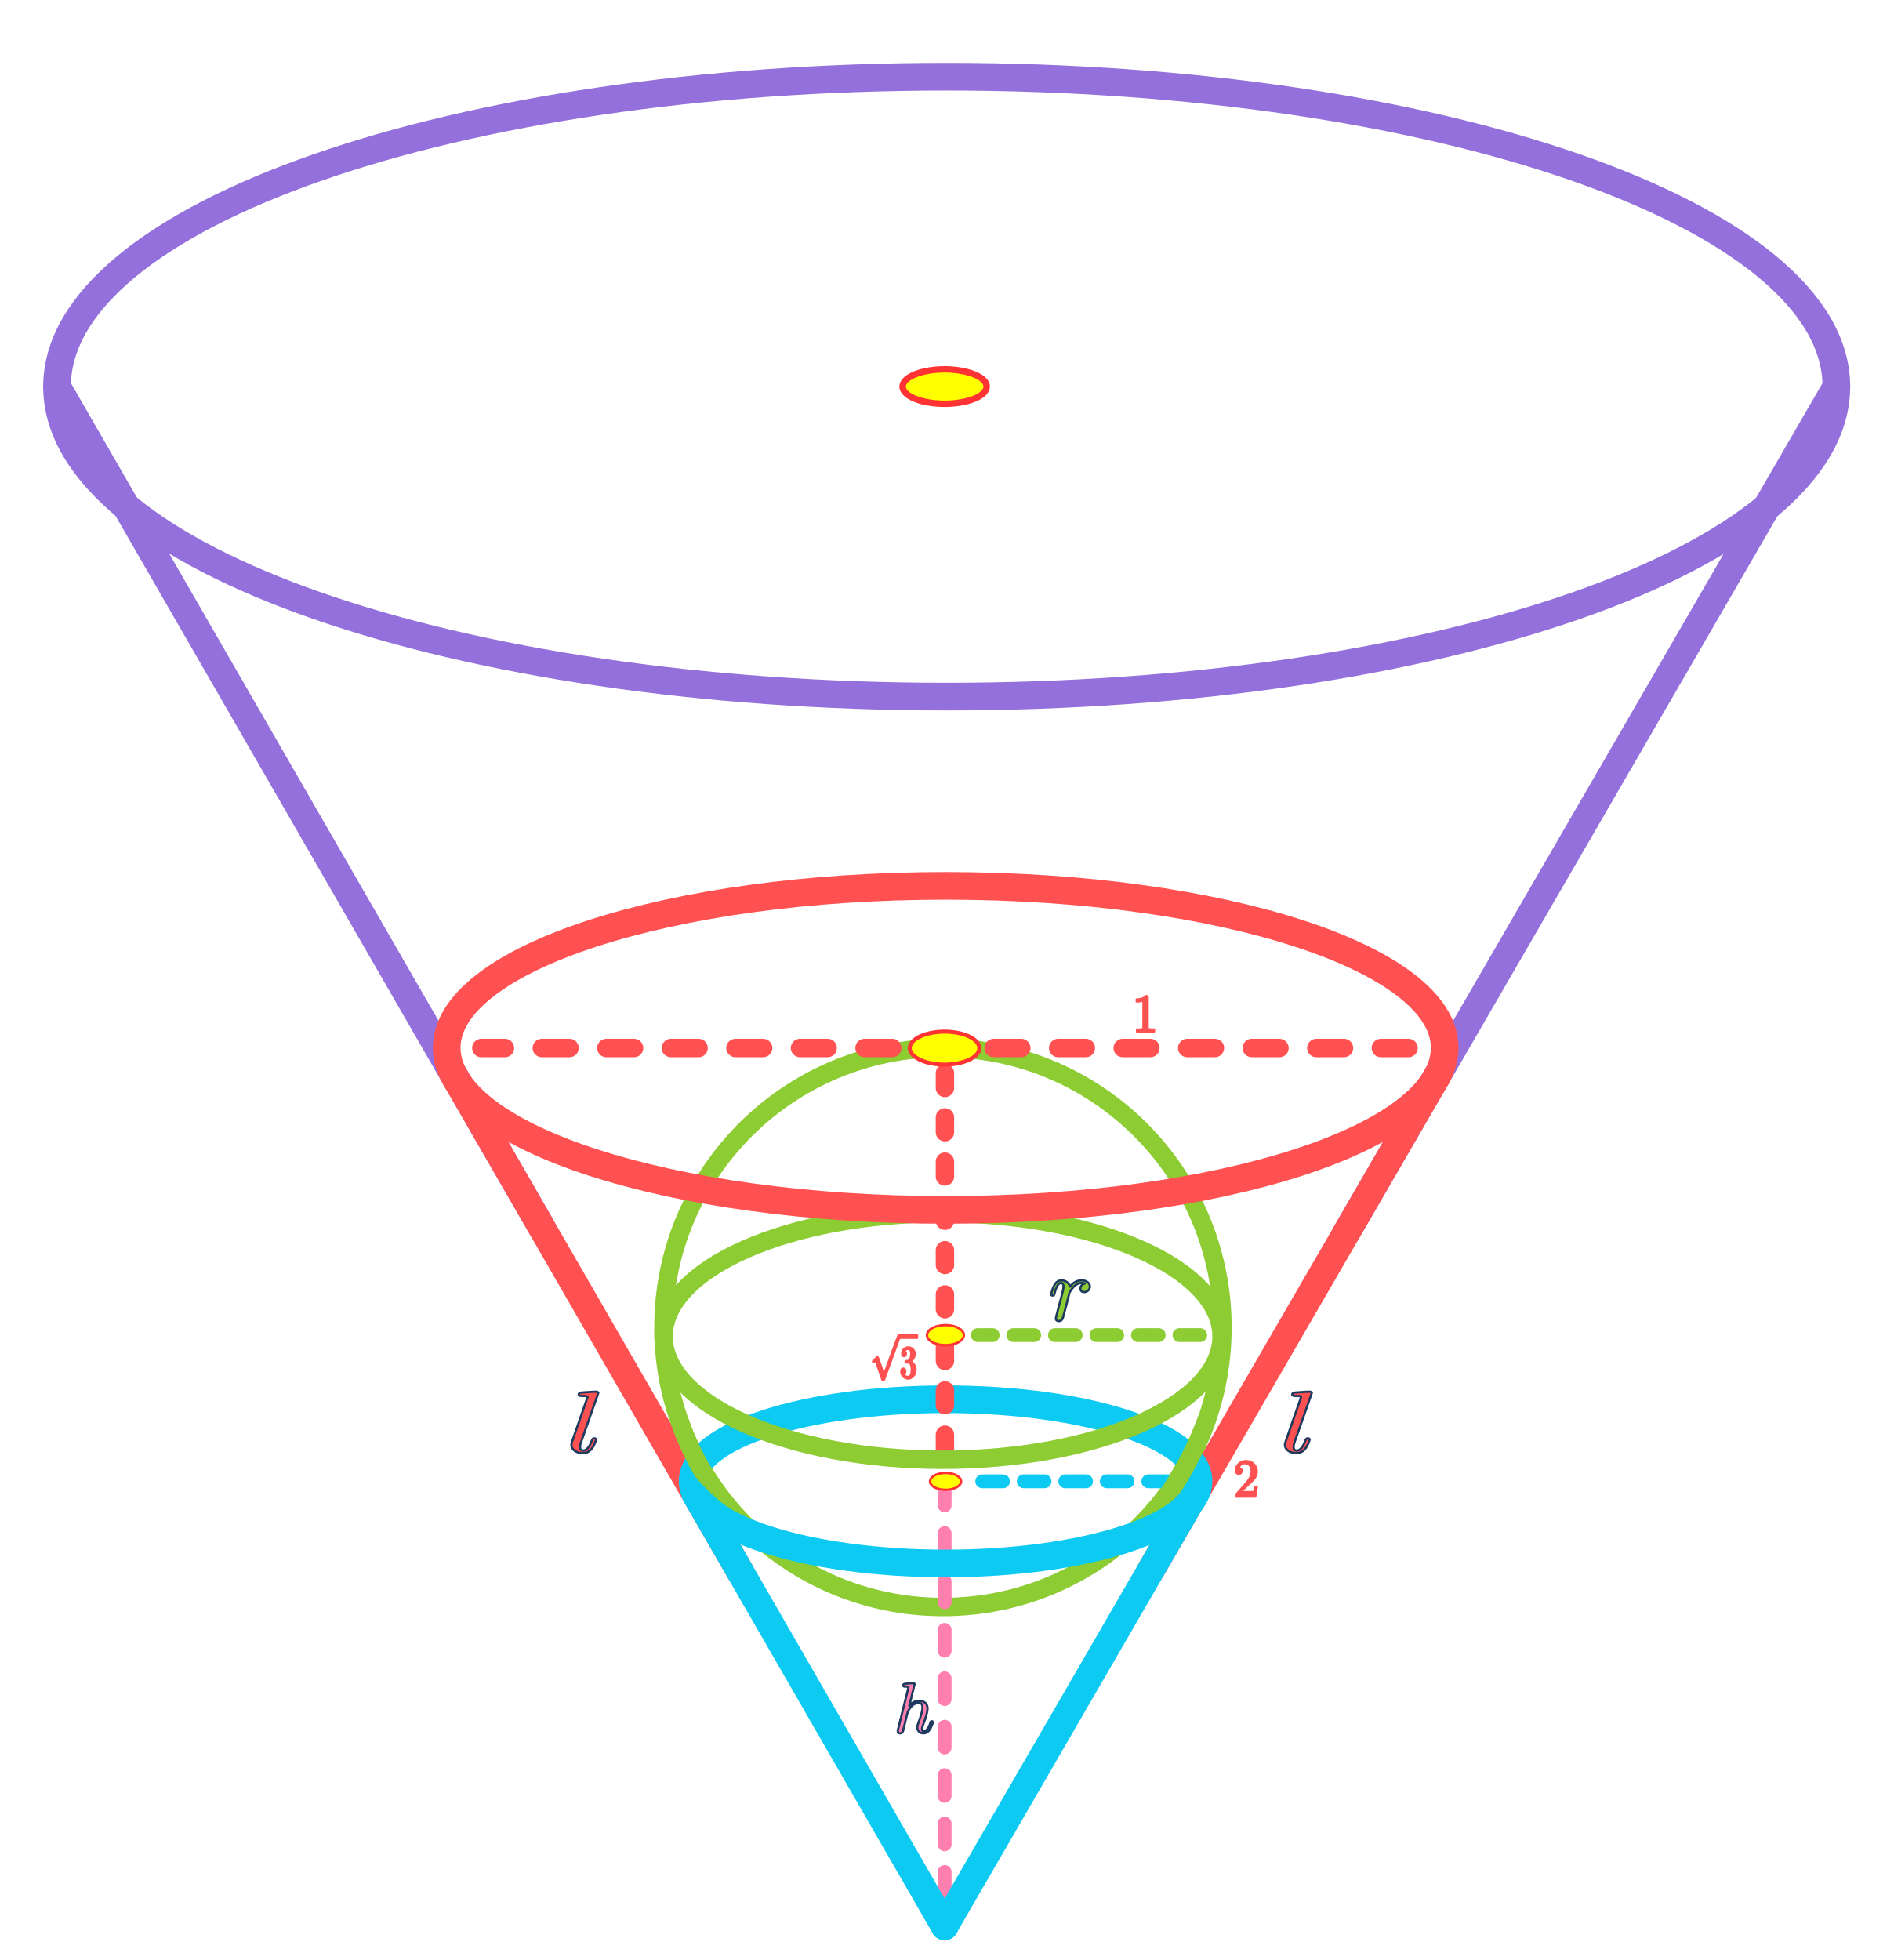
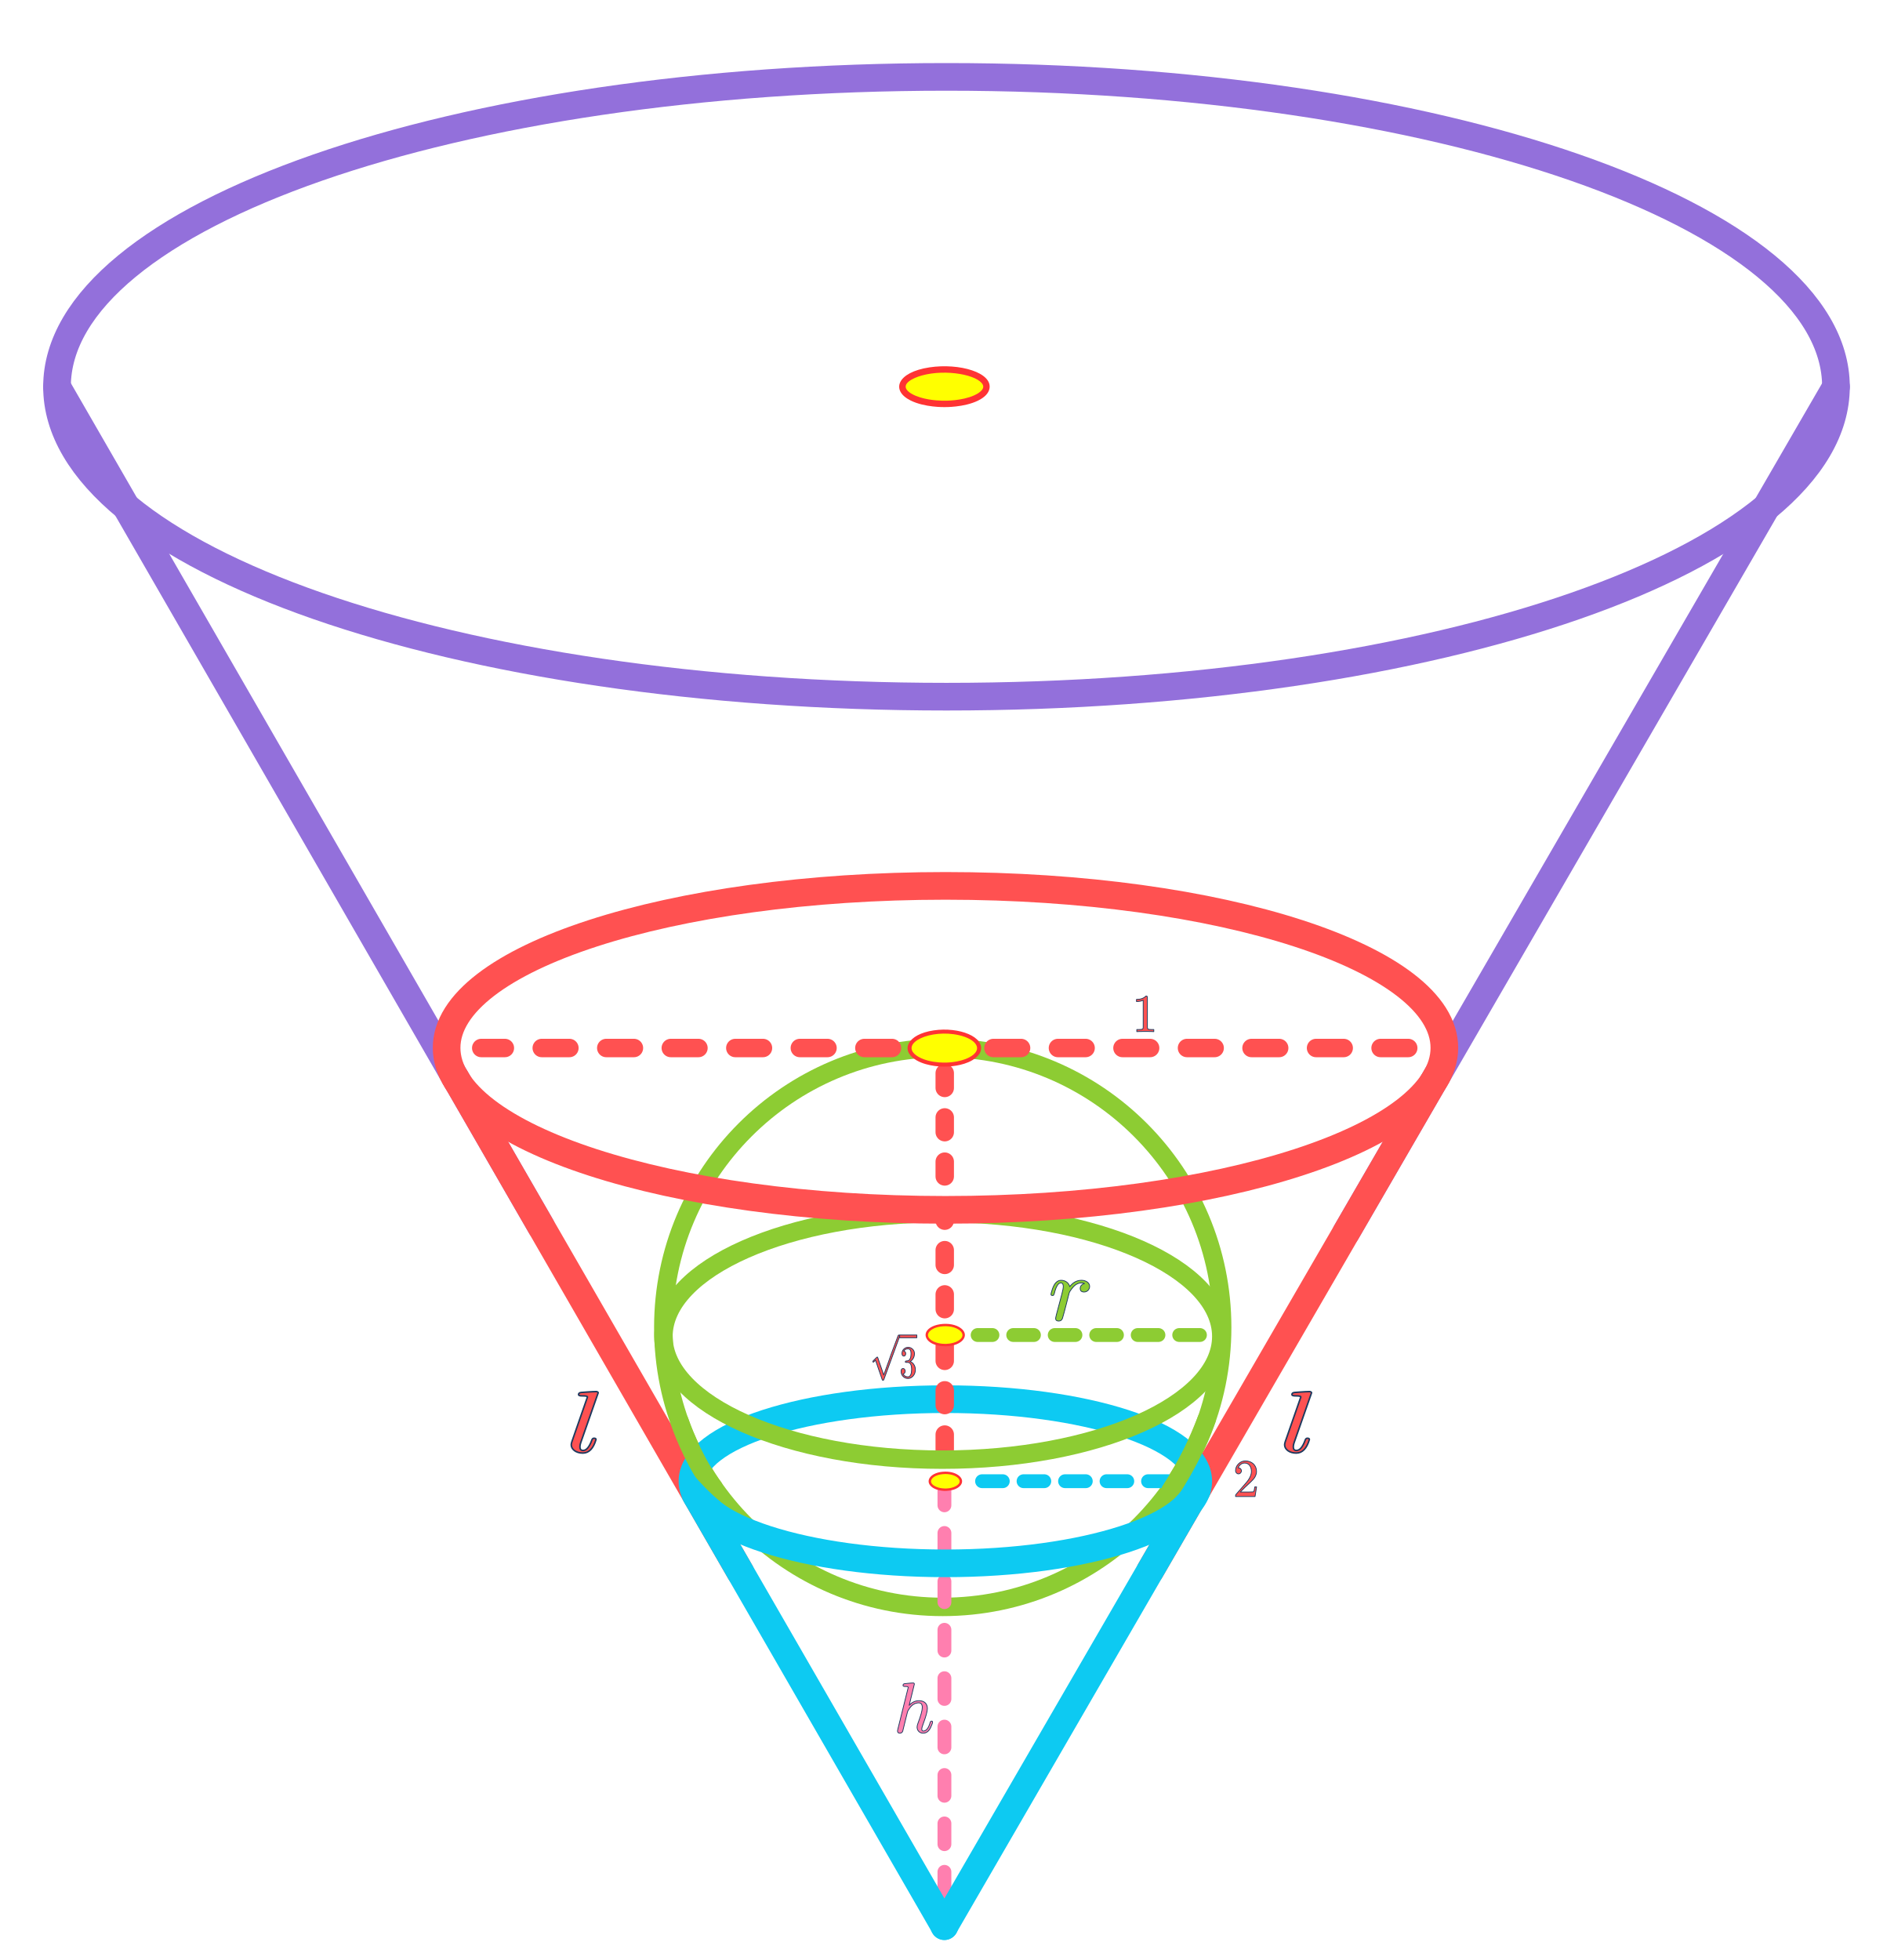
- <svg xmlns="http://www.w3.org/2000/svg" width="230" height="238" viewBox="0 0 856 868" version="1.1" xml:space="preserve" style="fill-rule:evenodd;clip-rule:evenodd;stroke-linecap:round;stroke-linejoin:round;">
-   <circle cx="426.17" cy="591.049" r="126.32" style="fill:none;stroke:#8dcc33;stroke-width:8.33px;" />
-   <path d="M426.935,662.075l-0,184.954" style="fill:none;stroke:#ff7faf;stroke-width:6.25px;stroke-miterlimit:1.5;stroke-dasharray:9.38,12.5,0,0,0,0;" />
-   <path d="M244.606,545.422l-218.837,-379.556" style="fill:none;stroke:#9370db;stroke-width:12.5px;stroke-miterlimit:1.5;" />
-   <path d="M334.672,701.636l-128.819,-223.427" style="fill:none;stroke:#ff5151;stroke-width:12.5px;stroke-miterlimit:1.5;" />
-   <path d="M608.577,548.047l221.418,-382.19" style="fill:none;stroke:#9370db;stroke-width:12.5px;stroke-miterlimit:1.5;" />
-   <path d="M519.96,701.009l129.656,-223.799" style="fill:none;stroke:#ff5151;stroke-width:12.5px;stroke-miterlimit:1.5;" />
-   <path d="M426.88,861.676l114.126,-196.994" style="fill:none;stroke:#0dcaf2;stroke-width:12.5px;stroke-miterlimit:1.5;" />
-   <ellipse cx="427.351" cy="660.58" rx="7.019" ry="3.817" style="fill:#ff0;" />
-   <path d="M427.351,663.862l0,1.086c-0.051,-0.002 -3.819,0.072 -6.16,-1.812c-3.319,-2.671 -0.523,-6.78 5.972,-6.914c5.657,-0.117 9.567,3.387 6.921,6.372c-0.804,0.907 -1.954,1.385 -2.187,1.488c-1.831,0.802 -4.173,0.85 -4.543,0.858l-0.003,-1.078l-0.001,-0.007c0.042,-0.001 2.638,0.071 4.704,-1.052c4.69,-2.55 -0.721,-6.481 -7.009,-5.276c-4.057,0.777 -6.02,3.715 -1.813,5.557c0.69,0.303 1.524,0.488 1.66,0.518c0.905,0.201 2.261,0.253 2.459,0.26Z" style="fill:#f33;" />
-   <ellipse cx="426.939" cy="165.806" rx="18.993" ry="7.78" style="fill:#ff0;" />
-   <path d="M426.939,175.033c-0.107,-0.002 -8.893,0.194 -15.296,-2.984c-9.021,-4.477 -6.249,-12.759 8.554,-14.981c13.579,-2.039 28.663,2.415 27.073,9.741c-0.404,1.86 -1.973,3.758 -5.193,5.318c-6.381,3.091 -14.974,2.903 -15.138,2.906Zm0.003,-2.893c0.251,0.002 7.787,0.133 13.462,-2.424c1.2,-0.54 4.975,-2.428 3.878,-4.769c-2.062,-4.399 -16.485,-7.268 -27.573,-4.198c-4.081,1.13 -9.185,3.685 -6.591,6.698c0.961,1.116 2.914,2.3 5.884,3.21c5.079,1.556 10.35,1.475 10.934,1.483l0.006,0Z" style="fill:#f33;" />
-   <ellipse cx="427.865" cy="165.849" rx="402.095" ry="140.079" style="fill:none;stroke:#9370db;stroke-width:12.5px;stroke-linecap:square;stroke-linejoin:miter;" />
-   <ellipse cx="427.352" cy="660.573" rx="114.326" ry="37.106" style="fill:none;stroke:#0dcaf2;stroke-width:12.5px;stroke-linecap:square;stroke-linejoin:miter;" />
-   <path d="M426.951,861.686l-112.502,-195.126" style="fill:none;stroke:#0dcaf2;stroke-width:12.5px;stroke-miterlimit:1.5;" />
-   <path d="M636.6,464.738l-419.05,-0" style="fill:none;stroke:#ff5151;stroke-width:8.33px;stroke-miterlimit:1.5;stroke-dasharray:12.5,16.67,0,0,0,0;" />
-   <path d="M427.075,646.145l0,-48.335" style="fill:none;stroke:#ff5151;stroke-width:8.33px;stroke-miterlimit:1.5;stroke-dasharray:6.67,13.33,0,0,0,0;" />
-   <path d="M427.075,582.784l0,-115.821" style="fill:none;stroke:#ff5151;stroke-width:8.33px;stroke-miterlimit:1.5;stroke-dasharray:6.67,13.33,0,0,0,0;" />
-   <path d="M542.447,594.474l-100.504,0" style="fill:none;stroke:#8dcc33;stroke-width:6.25px;stroke-miterlimit:1.5;stroke-dasharray:9.38,9.38,0,0,0,0;" />
-   <path d="M528.362,660.552l-88.202,-0" style="fill:none;stroke:#0dcaf2;stroke-width:6.25px;stroke-miterlimit:1.5;stroke-dasharray:9.38,9.38,0,0,0,0;" />
-   <ellipse cx="426.901" cy="464.781" rx="15.714" ry="7.455" style="fill:#ff0;" />
-   <path d="M426.901,473.14c-0.051,-0.001 -7.315,0.188 -12.574,-2.835c-7.615,-4.376 -4.194,-11.771 7.771,-13.538c11.511,-1.699 23.359,2.99 21.159,9.539c-0.974,2.899 -4.9,4.592 -5.434,4.822c-4.916,2.12 -10.472,2.004 -10.922,2.012Zm0.002,-1.808c0.185,0.001 6.468,0.134 11.21,-2.341c6.703,-3.498 3.329,-8.234 -4.603,-10.048c-12.708,-2.907 -26.891,3.52 -19.308,9.128c1.171,0.867 2.891,1.697 5.118,2.305c3.683,1.005 7.105,0.948 7.58,0.956l0.003,-0Z" style="fill:#f33;" />
-   <path d="M307.214,633.619c2.251,6.716 8.204,20.608 15.39,29.748" style="fill:none;stroke:#8dcc33;stroke-width:8.33px;stroke-miterlimit:1.5;" />
-   <path d="M310.942,659.526c0,-0 15.242,18.476 27.961,21.612" style="fill:none;stroke:#0dcaf2;stroke-width:6.25px;stroke-miterlimit:1.5;" />
-   <path d="M545.465,632.592c-4.228,10.931 -8.357,19.763 -16.366,32.26" style="fill:none;stroke:#8dcc33;stroke-width:8.33px;stroke-miterlimit:1.5;" />
-   <path d="M540.761,661.219c-0,0 -10.697,17.356 -27.961,21.612" style="fill:none;stroke:#0dcaf2;stroke-width:6.25px;stroke-miterlimit:1.5;" />
+ <svg xmlns="http://www.w3.org/2000/svg" width="230" height="238" viewBox="0 0 1015 1029" version="1.1" xml:space="preserve" style="fill-rule:evenodd;clip-rule:evenodd;stroke-linecap:round;stroke-linejoin:round;">
+   <circle cx="505.221" cy="700.684" r="149.752" style="fill:none;stroke:#8dcc33;stroke-width:9.88px;" />
+   <path d="M506.128,784.885l0,219.262" style="fill:none;stroke:#ff7faf;stroke-width:7.41px;stroke-miterlimit:1.5;stroke-dasharray:11.12,14.82,0,0,0,0;" />
+   <path d="M289.978,646.594l-259.43,-449.962" style="fill:none;stroke:#9370db;stroke-width:14.82px;stroke-miterlimit:1.5;" />
+   <path d="M396.751,831.784l-152.714,-264.871" style="fill:none;stroke:#ff5151;stroke-width:14.82px;stroke-miterlimit:1.5;" />
+   <path d="M721.463,649.706l262.49,-453.084" style="fill:none;stroke:#9370db;stroke-width:14.82px;stroke-miterlimit:1.5;" />
+   <path d="M616.409,831.041l153.706,-265.312" style="fill:none;stroke:#ff5151;stroke-width:14.82px;stroke-miterlimit:1.5;" />
+   <path d="M506.063,1021.51l135.295,-233.535" style="fill:none;stroke:#0dcaf2;stroke-width:14.82px;stroke-miterlimit:1.5;" />
+   <ellipse cx="506.621" cy="783.113" rx="8.321" ry="4.525" style="fill:#ff0;" />
+   <path d="M506.621,787.004l0,1.287c-0.06,-0.002 -4.527,0.085 -7.302,-2.148c-3.935,-3.167 -0.62,-8.038 7.079,-8.197c6.707,-0.138 11.342,4.016 8.205,7.554c-0.953,1.076 -2.316,1.642 -2.593,1.764c-2.17,0.951 -4.947,1.008 -5.385,1.017l-0.004,-1.277l-0.001,-0.009c0.05,-0.001 3.127,0.084 5.577,-1.247c5.56,-3.023 -0.855,-7.683 -8.31,-6.255c-4.809,0.922 -7.136,4.405 -2.149,6.588c0.818,0.359 1.807,0.579 1.968,0.614c1.073,0.239 2.68,0.3 2.915,0.309Z" style="fill:#f33;" />
+   <ellipse cx="506.133" cy="196.561" rx="22.516" ry="9.223" style="fill:#ff0;" />
+   <path d="M506.133,207.5c-0.127,-0.003 -10.543,0.23 -18.134,-3.538c-10.694,-5.307 -7.408,-15.125 10.141,-17.76c16.098,-2.417 33.98,2.863 32.095,11.548c-0.479,2.205 -2.339,4.455 -6.156,6.305c-7.565,3.664 -17.752,3.441 -17.946,3.445Zm0.003,-3.43c0.298,0.003 9.232,0.158 15.959,-2.873c1.423,-0.641 5.898,-2.879 4.598,-5.654c-2.445,-5.215 -19.543,-8.616 -32.688,-4.977c-4.838,1.34 -10.889,4.369 -7.813,7.941c1.139,1.323 3.454,2.726 6.975,3.805c6.021,1.845 12.27,1.749 12.962,1.758l0.007,0Z" style="fill:#f33;" />
+   <ellipse cx="507.231" cy="196.612" rx="476.681" ry="166.063" style="fill:none;stroke:#9370db;stroke-width:14.82px;stroke-linecap:square;stroke-linejoin:miter;" />
+   <ellipse cx="506.622" cy="783.104" rx="135.533" ry="43.989" style="fill:none;stroke:#0dcaf2;stroke-width:14.82px;stroke-linecap:square;stroke-linejoin:miter;" />
+   <path d="M506.147,1021.52l-133.37,-231.321" style="fill:none;stroke:#0dcaf2;stroke-width:14.82px;stroke-miterlimit:1.5;" />
+   <path d="M754.685,550.943l-496.782,0" style="fill:none;stroke:#ff5151;stroke-width:9.88px;stroke-miterlimit:1.5;stroke-dasharray:14.82,19.76,0,0,0,0;" />
+   <path d="M506.294,766l0,-57.301" style="fill:none;stroke:#ff5151;stroke-width:9.88px;stroke-miterlimit:1.5;stroke-dasharray:7.91,15.8,0,0,0,0;" />
+   <path d="M506.294,690.886l0,-137.305" style="fill:none;stroke:#ff5151;stroke-width:9.88px;stroke-miterlimit:1.5;stroke-dasharray:7.91,15.8,0,0,0,0;" />
+   <path d="M643.067,704.744l-119.147,0" style="fill:none;stroke:#8dcc33;stroke-width:7.41px;stroke-miterlimit:1.5;stroke-dasharray:11.12,11.12,0,0,0,0;" />
+   <path d="M626.369,783.08l-104.563,-0" style="fill:none;stroke:#0dcaf2;stroke-width:7.41px;stroke-miterlimit:1.5;stroke-dasharray:11.12,11.12,0,0,0,0;" />
+   <ellipse cx="506.088" cy="550.994" rx="18.629" ry="8.838" style="fill:#ff0;" />
+   <path d="M506.088,560.904c-0.061,-0.001 -8.672,0.223 -14.907,-3.361c-9.027,-5.188 -4.972,-13.955 9.213,-16.049c13.646,-2.014 27.692,3.544 25.084,11.308c-1.155,3.437 -5.809,5.444 -6.442,5.717c-5.828,2.513 -12.415,2.375 -12.948,2.385Zm0.002,-2.144c0.219,0.002 7.668,0.159 13.289,-2.775c7.947,-4.147 3.947,-9.761 -5.456,-11.912c-15.066,-3.446 -31.879,4.173 -22.89,10.822c1.388,1.027 3.427,2.011 6.068,2.732c4.366,1.191 8.422,1.124 8.986,1.133l0.003,0Z" style="fill:#f33;" />
+   <path d="M364.2,751.151c2.668,7.961 9.725,24.43 18.244,35.266" style="fill:none;stroke:#8dcc33;stroke-width:9.88px;stroke-miterlimit:1.5;" />
+   <path d="M368.619,781.863c0,0 18.069,21.903 33.148,25.621" style="fill:none;stroke:#0dcaf2;stroke-width:7.41px;stroke-miterlimit:1.5;" />
+   <path d="M646.645,749.933c-5.013,12.959 -9.908,23.429 -19.402,38.244" style="fill:none;stroke:#8dcc33;stroke-width:9.88px;stroke-miterlimit:1.5;" />
+   <path d="M641.068,783.87c0,0 -12.681,20.576 -33.148,25.621" style="fill:none;stroke:#0dcaf2;stroke-width:7.41px;stroke-miterlimit:1.5;" />
  <g>
-     <g>
-       <path id="MJX-111-NCM-I-1D45F" d="M492.573,572.503c-0,-1.707 -1.76,-2.764 -3.65,-2.764c-2.103,-0 -3.864,0.935 -5.324,2.846c-0.429,-1.586 -1.889,-2.846 -3.907,-2.846c-1.76,-0 -3.048,1.301 -3.95,3.944c-0.429,1.341 -0.644,2.114 -0.644,2.358c0,0.366 0.215,0.569 0.687,0.569c0.215,0 0.344,-0.041 0.472,-0.122c0.215,-0.366 0.344,-0.651 0.387,-0.935c0.773,-3.09 1.76,-4.635 2.919,-4.635c0.73,-0 1.117,0.569 1.117,1.707c-0,0.529 -0.215,1.627 -0.644,3.294l-2.448,9.23c-0.128,0.528 -0.386,1.585 -0.386,1.789c0,0.813 0.472,1.219 1.374,1.219c0.859,0 1.417,-0.406 1.717,-1.219l0.816,-2.928c0.472,-1.748 0.773,-2.887 0.902,-3.415l1.331,-5.205c0.086,-0.325 0.429,-0.854 0.987,-1.626c1.16,-1.545 2.491,-2.846 4.594,-2.846c0.516,-0 0.945,0.081 1.331,0.284c-1.288,0.366 -1.932,1.139 -1.932,2.237c0,1.057 0.601,1.585 1.761,1.585c1.417,0 2.49,-1.179 2.49,-2.521Z" style="fill:#8dcc33;fill-rule:nonzero;stroke:#1e3a5f;stroke-width:1px;stroke-linecap:butt;stroke-miterlimit:2;" />
-     </g>
+     <path id="MJX-111-NCM-I-1D45F" d="M583.941,678.698c0,-2.024 -2.086,-3.277 -4.327,-3.277c-2.493,0 -4.58,1.109 -6.311,3.374c-0.509,-1.88 -2.24,-3.374 -4.632,-3.374c-2.086,0 -3.613,1.543 -4.683,4.676c-0.508,1.59 -0.763,2.506 -0.763,2.795c-0,0.434 0.255,0.675 0.814,0.675c0.255,-0 0.408,-0.049 0.56,-0.145c0.255,-0.434 0.408,-0.772 0.459,-1.108c0.916,-3.663 2.086,-5.495 3.46,-5.495c0.866,-0 1.324,0.675 1.324,2.024c0,0.627 -0.254,1.928 -0.763,3.905l-2.902,10.942c-0.152,0.626 -0.458,1.879 -0.458,2.121c0,0.963 0.56,1.445 1.629,1.445c1.018,-0 1.68,-0.482 2.036,-1.445l0.967,-3.472c0.56,-2.072 0.916,-3.422 1.069,-4.048l1.578,-6.17c0.102,-0.386 0.509,-1.013 1.17,-1.928c1.375,-1.832 2.953,-3.374 5.446,-3.374c0.612,-0 1.121,0.096 1.578,0.337c-1.527,0.434 -2.29,1.35 -2.29,2.652c-0,1.253 0.712,1.879 2.088,1.879c1.679,-0 2.951,-1.398 2.951,-2.989Z" style="fill:#8dcc33;fill-rule:nonzero;stroke:#1e3a5f;stroke-width:0.42px;stroke-linecap:butt;stroke-miterlimit:2;" />
+   </g>
+   <g>
+     <path id="MJX-111-NCM-I-210E" d="M498.473,912.424c-0.879,3.016 -2.103,4.542 -3.709,4.542c-0.498,-0 -0.766,-0.343 -0.766,-1.069c0,-0.572 0.23,-1.449 0.689,-2.632c1.53,-4.085 2.295,-6.87 2.295,-8.359c-0,-2.71 -1.759,-4.198 -4.475,-4.198c-2.026,-0 -3.786,0.839 -5.277,2.48l2.791,-11.412c-0.076,-0.344 -0.153,-0.572 -0.65,-0.572c-1.262,-0 -4.053,0.343 -4.551,0.381c-0.574,0.076 -0.88,0.344 -0.88,0.917c0,0.381 0.345,0.572 1.033,0.572c0.804,0 1.683,-0.039 1.759,0.496l-5.583,22.48c-0.115,0.42 -0.153,0.687 -0.153,0.84c-0,0.801 0.42,1.221 1.224,1.221c0.765,-0 1.299,-0.382 1.567,-1.106l1.531,-6.26c0.459,-1.87 0.802,-3.282 1.07,-4.237c0.115,-0.266 0.421,-0.801 0.918,-1.564c1.376,-2.061 3.06,-3.092 5.087,-3.092c1.261,-0 1.873,0.84 1.873,2.481c-0,1.565 -0.765,4.351 -2.294,8.397c-0.345,0.877 -0.498,1.565 -0.498,2.137c0,1.832 1.378,3.244 3.213,3.244c1.683,-0 3.022,-0.955 3.977,-2.901c0.727,-1.526 1.11,-2.557 1.11,-3.053c-0,-0.344 -0.192,-0.534 -0.612,-0.534c-0.115,-0 -0.689,0.343 -0.689,0.801Z" style="fill:#ff7faf;fill-rule:nonzero;stroke:#1e3a5f;stroke-width:0.42px;stroke-linecap:butt;stroke-miterlimit:2;" />
+   </g>
+   <g>
+     <path id="MJX-111-NCM-I-1D459" d="M697.13,737.955l-8.352,23.973c-0.202,0.654 -0.336,1.215 -0.336,1.636c-0,2.476 2.625,4.438 6.196,4.438c3.301,0 5.657,-2.429 7.072,-7.289c-0,-0.421 -0.337,-0.655 -1.078,-0.655c-0.538,0 -0.942,0.328 -1.145,0.982c-1.347,3.692 -2.896,5.561 -4.715,5.561c-1.145,0 -1.683,-0.654 -1.683,-1.916c-0,-0.701 0.135,-1.448 0.404,-2.196l9.362,-26.73l-0,-0.187c-0.202,-0.327 -0.606,-0.514 -1.078,-0.514c-2.155,-0 -7.139,0.42 -7.947,0.468c-1.01,0.092 -1.482,0.467 -1.482,1.168c-0,0.42 0.606,0.654 1.886,0.654c1.145,-0 2.896,-0 2.896,0.607Z" style="fill:#ff5151;fill-rule:nonzero;stroke:#1e3a5f;stroke-width:0.83px;stroke-linecap:butt;stroke-miterlimit:2;" />
+   </g>
+   <g>
+     <path id="MJX-111-NCM-I-1D4591" d="M314.827,737.955l-8.352,23.973c-0.201,0.654 -0.336,1.215 -0.336,1.636c-0,2.476 2.627,4.438 6.196,4.438c3.301,0 5.659,-2.429 7.073,-7.289c0,-0.421 -0.337,-0.655 -1.078,-0.655c-0.539,0 -0.943,0.328 -1.145,0.982c-1.348,3.692 -2.896,5.561 -4.714,5.561c-1.146,0 -1.685,-0.654 -1.685,-1.916c-0,-0.701 0.135,-1.448 0.404,-2.196l9.362,-26.73l0,-0.187c-0.201,-0.327 -0.606,-0.514 -1.078,-0.514c-2.155,-0 -7.139,0.42 -7.947,0.468c-1.01,0.092 -1.482,0.467 -1.482,1.168c0,0.42 0.607,0.654 1.886,0.654c1.145,-0 2.896,-0 2.896,0.607Z" style="fill:#ff5151;fill-rule:nonzero;stroke:#1e3a5f;stroke-width:0.83px;stroke-linecap:butt;stroke-miterlimit:2;" />
+   </g>
+   <ellipse cx="505.027" cy="705.494" rx="149.473" ry="66.034" style="fill:none;stroke:#8dcc33;stroke-width:9.88px;" />
+   <ellipse cx="506.697" cy="550.865" rx="267.355" ry="86.803" style="fill:none;stroke:#ff5151;stroke-width:14.82px;stroke-linecap:square;stroke-linejoin:miter;" />
+   <ellipse cx="506.56" cy="704.755" rx="9.887" ry="5.376" style="fill:#ff0;" />
+   <path d="M506.56,710.775c-7.991,-0.165 -10.749,-3.842 -10.515,-6.355c0.545,-5.832 13.772,-7.705 19.259,-3.052c4.407,3.738 0.299,9.049 -7.957,9.39c-0.063,0.004 -0.058,0.002 -0.787,0.017Zm-0,-1.277l-0.002,-0.009c0.024,-0 3.872,0.109 6.838,-1.583c6.228,-3.552 -0.609,-8.988 -9.443,-7.688c-5.966,0.879 -9.418,5.073 -3.755,7.941c0.637,0.322 1.637,0.68 2.448,0.873c1.873,0.446 3.154,0.438 3.914,0.466Z" style="fill:#f33;" />
+   <g>
+     <path id="MJX-112-NCM-N-31" d="M614.113,523.105c-1.152,1.203 -2.838,1.802 -5.057,1.802l0,1.117c1.461,0 2.669,-0.229 3.596,-0.687l-0,14.477c-0,0.516 -0.112,0.858 -0.365,1.002c-0.253,0.143 -0.956,0.228 -2.08,0.228l-0.983,0l0,1.116c0.702,-0.057 2.22,-0.085 4.552,-0.085c2.333,-0 3.849,0.028 4.552,0.085l-0,-1.116l-0.984,0c-1.151,0 -1.854,-0.085 -2.078,-0.228c-0.225,-0.144 -0.367,-0.486 -0.367,-1.002l0,-15.85c0,-0.687 -0.055,-0.859 -0.786,-0.859Z" style="fill:#ff5151;fill-rule:nonzero;stroke:#1e3a5f;stroke-width:0.42px;stroke-linecap:butt;stroke-miterlimit:2;" />
  </g>
  <g>
    <g>
-       <path id="MJX-111-NCM-I-210E" d="M420.478,769.658c-0.742,2.544 -1.774,3.831 -3.129,3.831c-0.42,0 -0.646,-0.289 -0.646,-0.901c0,-0.483 0.194,-1.223 0.581,-2.221c1.291,-3.445 1.936,-5.795 1.936,-7.051c-0,-2.286 -1.484,-3.541 -3.775,-3.541c-1.709,-0 -3.193,0.708 -4.451,2.092l2.354,-9.626c-0.064,-0.29 -0.129,-0.483 -0.548,-0.483c-1.065,0 -3.419,0.29 -3.839,0.322c-0.484,0.064 -0.742,0.29 -0.742,0.773c0,0.322 0.291,0.483 0.871,0.483c0.678,-0 1.42,-0.033 1.484,0.418l-4.71,18.963c-0.097,0.354 -0.129,0.579 -0.129,0.708c0,0.676 0.355,1.03 1.033,1.03c0.645,0 1.096,-0.322 1.322,-0.933l1.291,-5.28c0.387,-1.578 0.677,-2.769 0.903,-3.574c0.097,-0.225 0.355,-0.676 0.774,-1.32c1.161,-1.738 2.581,-2.608 4.291,-2.608c1.064,0 1.58,0.709 1.58,2.093c0,1.32 -0.645,3.67 -1.935,7.083c-0.291,0.74 -0.42,1.32 -0.42,1.803c0,1.545 1.162,2.736 2.71,2.736c1.42,0 2.549,-0.805 3.355,-2.447c0.613,-1.287 0.936,-2.157 0.936,-2.575c-0,-0.29 -0.162,-0.451 -0.516,-0.451c-0.097,0 -0.581,0.29 -0.581,0.676Z" style="fill:#ff7faf;fill-rule:nonzero;stroke:#1e3a5f;stroke-width:1px;stroke-linecap:butt;stroke-miterlimit:2;" />
+       <path id="MJX-112-NCM-N-221A" d="M482.02,705.773c0.073,-0.218 0.11,-0.363 0.11,-0.437c0,-0.388 -0.148,-0.582 -0.442,-0.582c-0.166,-0 -0.295,0.097 -0.369,0.315c-2.634,6.94 -3.942,10.434 -3.942,10.482l0,0.024c0,0.171 -1.253,3.688 -3.775,10.604l-3.188,-9.269c-0.091,-0.267 -0.184,-0.388 -0.294,-0.388c-0.056,0 -0.166,0.073 -0.313,0.218l-1.806,1.795c-0.166,0.171 -0.239,0.292 -0.239,0.413c-0,0.243 0.092,0.364 0.257,0.364c0.056,-0 0.148,-0.073 0.295,-0.218l0.885,-0.849l3.573,10.36c0.092,0.267 0.221,0.412 0.405,0.412c0.222,0 0.369,-0.12 0.461,-0.339l8.382,-22.905Z" style="fill:#ff5151;fill-rule:nonzero;stroke:#1e3a5f;stroke-width:0.42px;stroke-linecap:butt;stroke-miterlimit:2;" />
    </g>
+     <g>
+       <g>
+         <path id="MJX-112-NCM-N-33" d="M487.711,718.931c1.216,-0.607 2.358,-2.135 2.358,-4.198c0,-1.043 -0.387,-1.892 -1.142,-2.547c-0.663,-0.559 -1.418,-0.849 -2.266,-0.849c-0.829,-0 -1.547,0.29 -2.192,0.849c-0.718,0.63 -1.087,1.456 -1.087,2.499c-0,0.801 0.405,1.358 0.995,1.358c0.59,0 0.994,-0.557 0.994,-1.333c0,-0.802 -0.349,-1.238 -1.049,-1.287c0.479,-0.848 1.234,-1.286 2.266,-1.286c1.104,0 1.657,0.85 1.657,2.573c-0,1.018 -0.147,1.868 -0.423,2.571c-0.497,1.165 -1.179,1.384 -2.322,1.384c-0.22,0.048 -0.33,0.169 -0.33,0.387c-0,0.364 0.128,0.364 0.496,0.364l0.792,0c1.383,0 2.082,1.286 2.082,3.883c0,2.062 -0.571,3.857 -1.971,3.857c-1.198,0 -2.081,-0.533 -2.616,-1.6c0.645,0.024 1.124,-0.607 1.124,-1.432c0,-0.825 -0.461,-1.432 -1.087,-1.432c-0.718,-0 -1.087,0.486 -1.087,1.48c0,1.189 0.405,2.135 1.216,2.888c0.719,0.655 1.566,0.97 2.505,0.97c1.051,-0 1.953,-0.461 2.745,-1.359c0.792,-0.897 1.179,-2.014 1.179,-3.372c0,-2.281 -1.363,-3.858 -2.837,-4.368Z" style="fill:#ff5151;fill-rule:nonzero;stroke:#1e3a5f;stroke-width:0.42px;stroke-linecap:butt;stroke-miterlimit:2;" />
+       </g>
+     </g>
+     <rect x="482.13" y="704.754" width="9.21" height="1.456" style="fill:#ff5151;stroke:#1e3a5f;stroke-width:0.42px;stroke-linecap:butt;stroke-miterlimit:2;" />
  </g>
  <g>
-     <g>
-       <path id="MJX-111-NCM-I-1D459" d="M588.051,622.488l-7.045,20.222c-0.171,0.552 -0.284,1.025 -0.284,1.38c-0,2.089 2.215,3.744 5.227,3.744c2.784,0 4.772,-2.049 5.965,-6.149c0,-0.355 -0.284,-0.552 -0.909,-0.552c-0.454,0 -0.795,0.276 -0.966,0.828c-1.136,3.114 -2.443,4.691 -3.977,4.691c-0.966,-0 -1.42,-0.552 -1.42,-1.616c-0,-0.592 0.114,-1.222 0.341,-1.853l7.897,-22.547l0,-0.158c-0.17,-0.276 -0.511,-0.434 -0.909,-0.434c-1.818,0 -6.022,0.355 -6.704,0.395c-0.852,0.078 -1.25,0.394 -1.25,0.985c-0,0.355 0.511,0.552 1.591,0.552c0.966,-0 2.443,-0 2.443,0.512Z" style="fill:#ff5151;fill-rule:nonzero;stroke:#1e3a5f;stroke-width:1px;stroke-linecap:butt;stroke-miterlimit:2;" />
-     </g>
-   </g>
-   <g>
-     <g>
-       <path id="MJX-111-NCM-I-1D4591" d="M265.567,622.488l-7.045,20.222c-0.17,0.552 -0.284,1.025 -0.284,1.38c0,2.089 2.216,3.744 5.227,3.744c2.784,0 4.773,-2.049 5.966,-6.149c-0,-0.355 -0.284,-0.552 -0.909,-0.552c-0.455,0 -0.796,0.276 -0.966,0.828c-1.137,3.114 -2.443,4.691 -3.977,4.691c-0.966,-0 -1.421,-0.552 -1.421,-1.616c0,-0.592 0.114,-1.222 0.341,-1.853l7.897,-22.547l0,-0.158c-0.17,-0.276 -0.511,-0.434 -0.909,-0.434c-1.818,0 -6.022,0.355 -6.704,0.395c-0.852,0.078 -1.25,0.394 -1.25,0.985c0,0.355 0.512,0.552 1.591,0.552c0.966,-0 2.443,-0 2.443,0.512Z" style="fill:#ff5151;fill-rule:nonzero;stroke:#1e3a5f;stroke-width:1px;stroke-linecap:butt;stroke-miterlimit:2;" />
-     </g>
-   </g>
-   <ellipse cx="426.006" cy="595.106" rx="126.085" ry="55.702" style="fill:none;stroke:#8dcc33;stroke-width:8.33px;" />
-   <ellipse cx="427.415" cy="464.672" rx="225.522" ry="73.221" style="fill:none;stroke:#ff5151;stroke-width:12.5px;stroke-linecap:square;stroke-linejoin:miter;" />
-   <ellipse cx="427.299" cy="594.483" rx="8.34" ry="4.535" style="fill:#ff0;" />
-   <path d="M427.299,599.561c-6.74,-0.139 -9.067,-3.241 -8.869,-5.361c0.459,-4.919 11.617,-6.499 16.245,-2.574c3.718,3.153 0.252,7.633 -6.712,7.921c-0.053,0.003 -0.049,0.001 -0.664,0.014Zm-0,-1.077l-0.001,-0.008c0.02,-0 3.266,0.092 5.768,-1.335c5.253,-2.996 -0.514,-7.582 -7.966,-6.485c-5.032,0.741 -7.944,4.279 -3.167,6.698c0.537,0.272 1.381,0.574 2.065,0.737c1.58,0.376 2.66,0.369 3.301,0.393Z" style="fill:#f33;" />
-   <g>
-     <g>
-       <path id="MJX-112-NCM-N-31" d="M518.024,441.256c-0.972,1.014 -2.394,1.52 -4.266,1.52l-0,0.942c1.232,-0 2.251,-0.193 3.033,-0.58l0,12.212c0,0.435 -0.094,0.724 -0.308,0.845c-0.213,0.121 -0.806,0.193 -1.754,0.193l-0.829,-0l-0,0.941c0.592,-0.048 1.872,-0.072 3.839,-0.072c1.968,-0 3.247,0.024 3.84,0.072l-0,-0.941l-0.83,-0c-0.971,-0 -1.564,-0.072 -1.753,-0.193c-0.19,-0.121 -0.309,-0.41 -0.309,-0.845l0,-13.37c0,-0.579 -0.047,-0.724 -0.663,-0.724Z" style="fill:#ee5454;fill-rule:nonzero;stroke:#ff5151;stroke-width:1px;stroke-linecap:butt;stroke-miterlimit:2;" />
-     </g>
-   </g>
-   <g>
-     <g>
-       <g>
-         <path id="MJX-112-NCM-N-221A" d="M406.599,595.342c0.062,-0.184 0.093,-0.307 0.093,-0.369c-0,-0.327 -0.125,-0.491 -0.373,-0.491c-0.14,0 -0.249,0.082 -0.311,0.266c-2.222,5.854 -3.325,8.801 -3.325,8.842l-0,0.02c-0,0.144 -1.057,3.111 -3.185,8.945l-2.689,-7.819c-0.077,-0.225 -0.155,-0.327 -0.248,-0.327c-0.047,-0 -0.14,0.061 -0.264,0.184l-1.523,1.514c-0.14,0.144 -0.202,0.246 -0.202,0.348c-0,0.205 0.078,0.307 0.217,0.307c0.047,0 0.125,-0.061 0.249,-0.184l0.746,-0.716l3.014,8.739c0.078,0.225 0.187,0.348 0.342,0.348c0.187,0 0.311,-0.102 0.389,-0.286l7.07,-19.321Z" style="fill:#ff5151;fill-rule:nonzero;stroke:#ff5151;stroke-width:1px;stroke-linecap:butt;stroke-miterlimit:2;" />
-       </g>
-       <g>
-         <g>
-           <path id="MJX-112-NCM-N-33" d="M411.4,606.441c1.025,-0.512 1.989,-1.801 1.989,-3.541c-0,-0.88 -0.327,-1.596 -0.964,-2.149c-0.559,-0.471 -1.196,-0.716 -1.911,-0.716c-0.699,-0 -1.305,0.245 -1.849,0.716c-0.606,0.532 -0.917,1.228 -0.917,2.108c0,0.676 0.342,1.146 0.839,1.146c0.498,0 0.839,-0.47 0.839,-1.125c0,-0.676 -0.295,-1.044 -0.885,-1.085c0.404,-0.716 1.041,-1.085 1.911,-1.085c0.932,0 1.398,0.717 1.398,2.17c0,0.859 -0.124,1.576 -0.357,2.169c-0.419,0.983 -0.994,1.167 -1.958,1.167c-0.186,0.041 -0.279,0.143 -0.279,0.327c-0,0.307 0.108,0.307 0.419,0.307l0.668,0c1.166,0 1.756,1.085 1.756,3.275c0,1.74 -0.482,3.254 -1.663,3.254c-1.01,0 -1.755,-0.45 -2.206,-1.35c0.544,0.02 0.948,-0.512 0.948,-1.208c-0,-0.696 -0.389,-1.208 -0.917,-1.208c-0.606,0 -0.917,0.41 -0.917,1.249c0,1.003 0.342,1.801 1.026,2.436c0.606,0.552 1.321,0.818 2.113,0.818c0.886,0 1.647,-0.389 2.315,-1.146c0.668,-0.757 0.995,-1.699 0.995,-2.845c-0,-1.924 -1.15,-3.254 -2.393,-3.684Z" style="fill:#ff5151;fill-rule:nonzero;stroke:#ff5151;stroke-width:1px;stroke-linecap:butt;stroke-miterlimit:2;" />
-         </g>
-       </g>
-       <rect x="406.692" y="594.482" width="7.769" height="1.228" style="fill:#ff5151;stroke:#ff5151;stroke-width:1px;stroke-linecap:butt;stroke-miterlimit:2;" />
-     </g>
-   </g>
-   <g>
-     <g>
-       <path id="MJX-112-NCM-N-32" d="M562.986,651.394c-1.209,0 -2.228,0.435 -3.105,1.304c-0.877,0.868 -1.327,1.882 -1.327,3.113c0,0.82 0.593,1.424 1.327,1.424c0.711,-0 1.304,-0.628 1.304,-1.352c-0,-0.796 -0.569,-1.351 -1.327,-1.351c-0.071,-0 -0.119,-0 -0.166,0.024c0.45,-1.183 1.493,-2.22 2.986,-2.22c1.944,-0 3.034,1.713 3.034,3.789c-0,1.617 -0.806,3.354 -2.418,5.188l-4.455,5.117c-0.309,0.362 -0.285,0.338 -0.285,1.037l8.793,0l0.688,-4.344l-0.783,0c-0.189,1.231 -0.355,1.931 -0.497,2.148c-0.119,0.121 -0.83,0.169 -2.133,0.169l-3.958,0l2.299,-2.292c1.611,-1.545 3.65,-3.21 4.337,-4.489c0.474,-0.845 0.711,-1.69 0.711,-2.534c-0,-2.848 -2.181,-4.731 -5.025,-4.731Z" style="fill:#ff5151;fill-rule:nonzero;stroke:#ff5151;stroke-width:1px;stroke-linecap:butt;stroke-miterlimit:2;" />
-     </g>
+     <path id="MJX-112-NCM-N-32" d="M667.416,772.223c-1.434,-0 -2.642,0.515 -3.681,1.546c-1.04,1.029 -1.573,2.231 -1.573,3.69c-0,0.972 0.703,1.688 1.573,1.688c0.843,0 1.546,-0.744 1.546,-1.603c-0,-0.943 -0.675,-1.601 -1.574,-1.601c-0.084,-0 -0.141,-0 -0.196,0.028c0.533,-1.402 1.77,-2.631 3.54,-2.631c2.304,-0 3.596,2.03 3.596,4.491c0,1.917 -0.955,3.976 -2.866,6.151l-5.282,6.066c-0.366,0.429 -0.337,0.401 -0.337,1.229l10.424,0l0.815,-5.15l-0.928,0c-0.224,1.46 -0.421,2.29 -0.589,2.547c-0.141,0.143 -0.984,0.2 -2.529,0.2l-4.692,0l2.725,-2.717c1.91,-1.832 4.327,-3.805 5.142,-5.322c0.562,-1.001 0.843,-2.003 0.843,-3.004c-0,-3.376 -2.586,-5.608 -5.957,-5.608Z" style="fill:#ff5151;fill-rule:nonzero;stroke:#1e3a5f;stroke-width:0.42px;stroke-linecap:butt;stroke-miterlimit:2;" />
  </g>
</svg>
